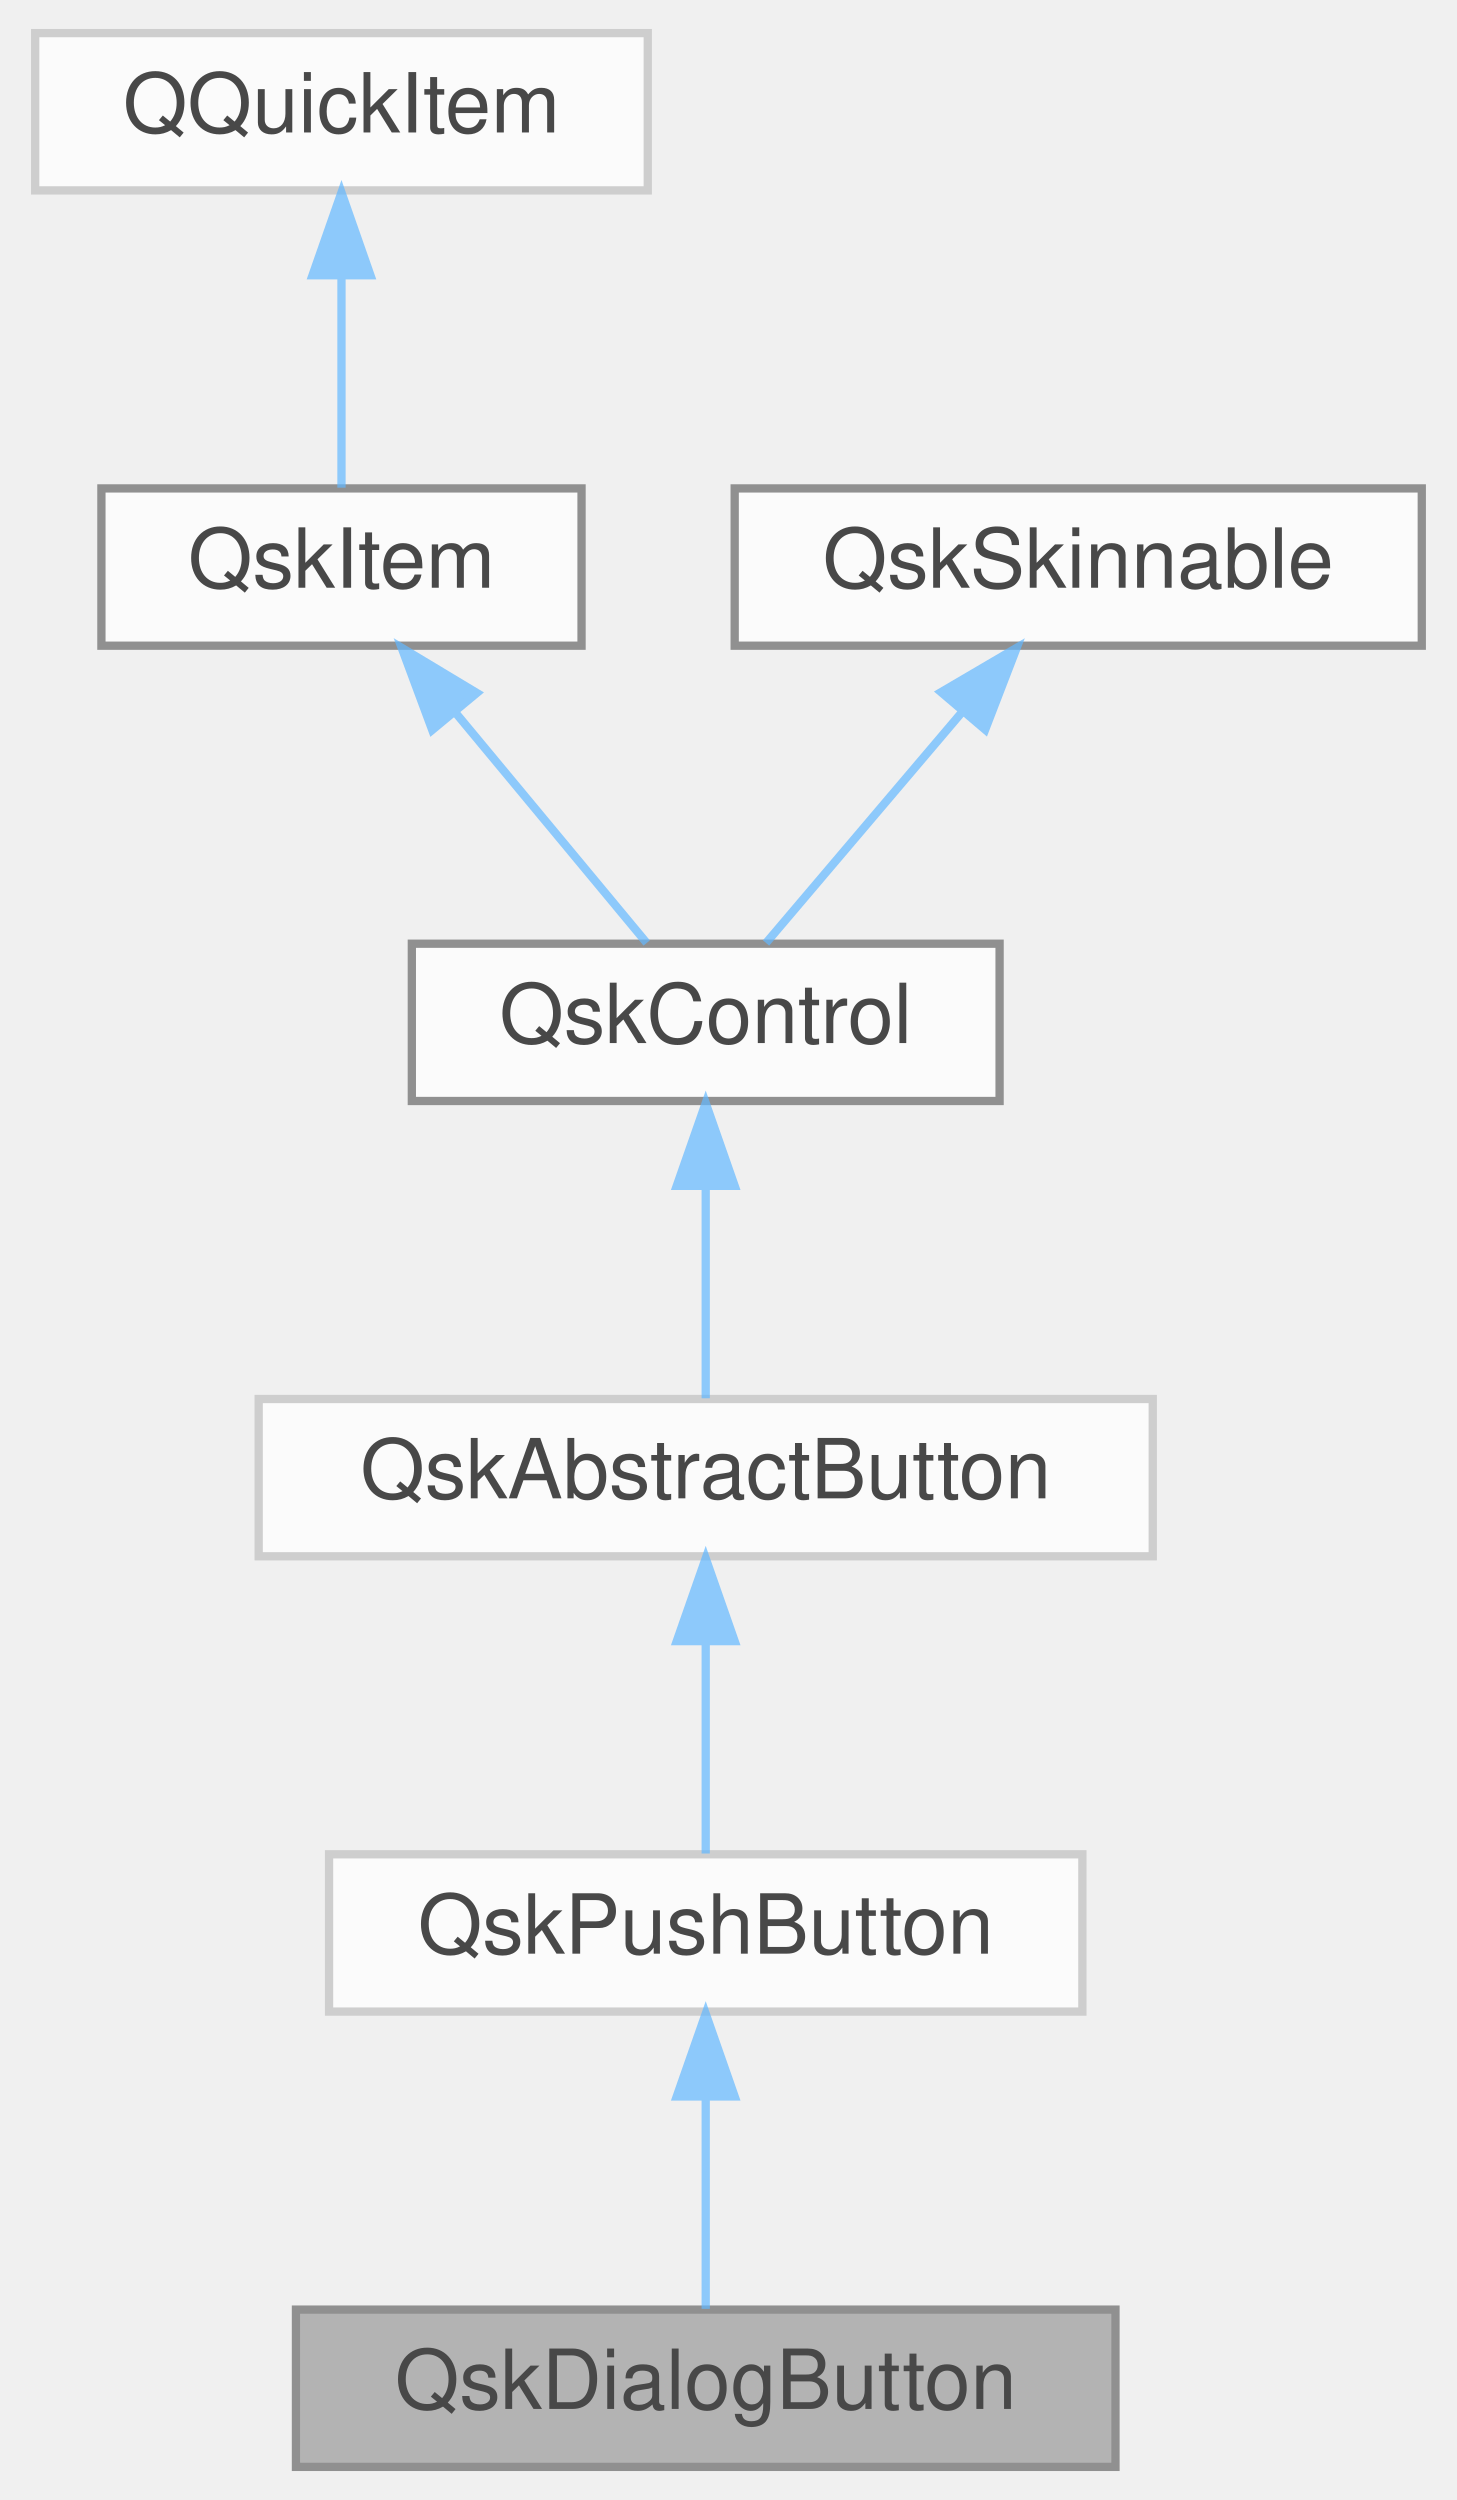
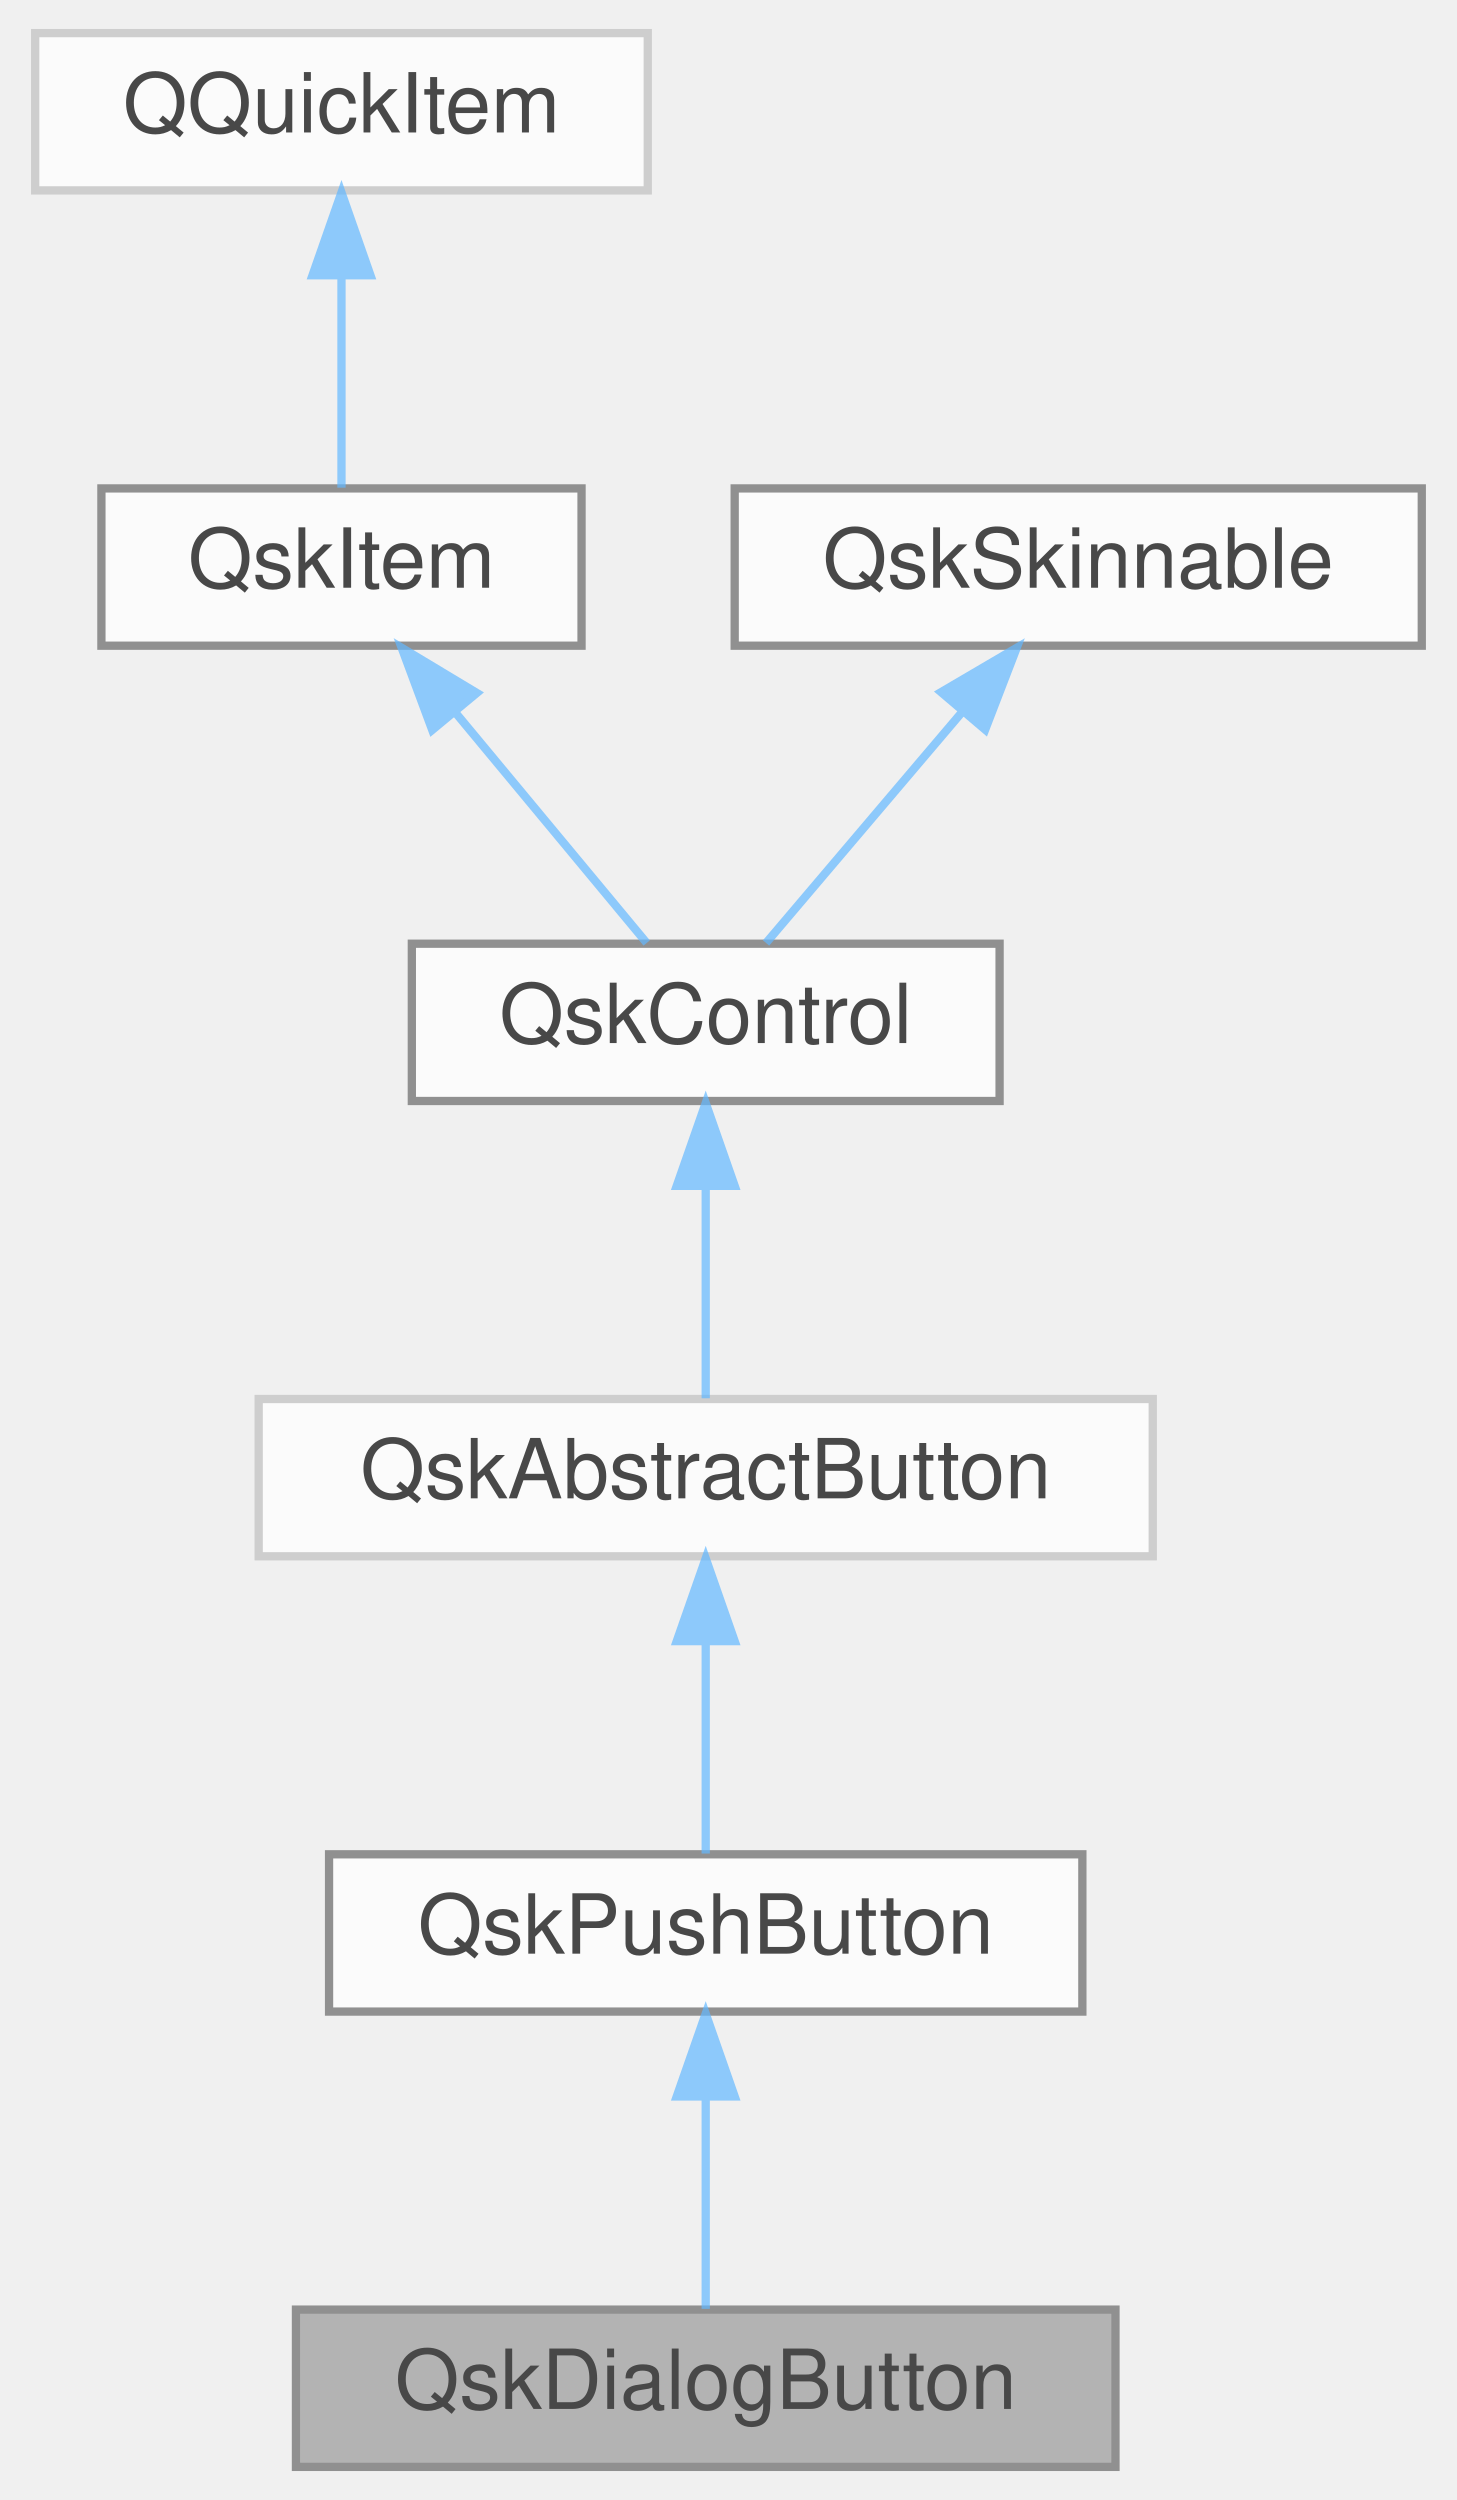
<svg xmlns="http://www.w3.org/2000/svg" xmlns:xlink="http://www.w3.org/1999/xlink" width="176pt" height="302pt" viewBox="0.00 0.00 175.50 302.00">
  <svg id="main" version="1.1" xml:space="preserve">
    <style type="text/css">
.node, .edge {opacity: 0.7;}
.node.selected, .edge.selected {opacity: 1;}
.edge:hover path { stroke: red; }
.edge:hover polygon { stroke: red; fill: red; }
</style>
    <svg id="graph" class="graph">
      <g id="graph0" class="graph" transform="scale(1 1) rotate(0) translate(4 298)">
        <g id="Node000001" class="node">
          <g id="a_Node000001">
            <a xlink:title=" ">
              <polygon fill="#999999" stroke="#666666" points="130.5,-19 31.5,-19 31.5,0 130.5,0 130.5,-19" />
              <text text-anchor="middle" x="81" y="-7" font-family="Helvetica,sans-Serif" font-size="10.00">QskDialogButton</text>
            </a>
          </g>
        </g>
        <g id="Node000002" class="node">
          <g id="a_Node000002">
            <a xlink:href="classQskPushButton.html" target="_top" xlink:title=" ">
-               <polygon fill="white" stroke="#bfbfbf" points="126.5,-74 35.5,-74 35.5,-55 126.5,-55 126.5,-74" />
+               <polygon fill="white" stroke="#666666" points="126.5,-74 35.5,-74 35.5,-55 126.5,-55 126.5,-74" />
              <text text-anchor="middle" x="81" y="-62" font-family="Helvetica,sans-Serif" font-size="10.00">QskPushButton</text>
            </a>
          </g>
        </g>
        <g id="edge1_Node000001_Node000002" class="edge">
          <g id="a_edge1_Node000001_Node000002">
            <a xlink:title=" ">
              <path fill="none" stroke="#63b8ff" d="M81,-44.66C81,-35.93 81,-25.99 81,-19.09" />
              <polygon fill="#63b8ff" stroke="#63b8ff" points="77.5,-44.75 81,-54.75 84.5,-44.75 77.5,-44.75" />
            </a>
          </g>
        </g>
        <g id="Node000003" class="node">
          <g id="a_Node000003">
            <a xlink:href="classQskAbstractButton.html" target="_top" xlink:title=" ">
              <polygon fill="white" stroke="#bfbfbf" points="135,-129 27,-129 27,-110 135,-110 135,-129" />
              <text text-anchor="middle" x="81" y="-117" font-family="Helvetica,sans-Serif" font-size="10.00">QskAbstractButton</text>
            </a>
          </g>
        </g>
        <g id="edge2_Node000002_Node000003" class="edge">
          <g id="a_edge2_Node000002_Node000003">
            <a xlink:title=" ">
              <path fill="none" stroke="#63b8ff" d="M81,-99.66C81,-90.93 81,-80.99 81,-74.09" />
              <polygon fill="#63b8ff" stroke="#63b8ff" points="77.5,-99.75 81,-109.75 84.5,-99.75 77.5,-99.75" />
            </a>
          </g>
        </g>
        <g id="Node000004" class="node">
          <g id="a_Node000004">
            <a xlink:href="classQskControl.html" target="_top" xlink:title="Base class of all controls.">
              <polygon fill="white" stroke="#666666" points="116.5,-184 45.5,-184 45.5,-165 116.5,-165 116.5,-184" />
              <text text-anchor="middle" x="81" y="-172" font-family="Helvetica,sans-Serif" font-size="10.00">QskControl</text>
            </a>
          </g>
        </g>
        <g id="edge3_Node000003_Node000004" class="edge">
          <g id="a_edge3_Node000003_Node000004">
            <a xlink:title=" ">
              <path fill="none" stroke="#63b8ff" d="M81,-154.66C81,-145.93 81,-135.99 81,-129.09" />
              <polygon fill="#63b8ff" stroke="#63b8ff" points="77.5,-154.75 81,-164.75 84.5,-154.75 77.5,-154.75" />
            </a>
          </g>
        </g>
        <g id="Node000005" class="node">
          <g id="a_Node000005">
            <a xlink:href="classQskItem.html" target="_top" xlink:title=" ">
              <polygon fill="white" stroke="#666666" points="66,-239 8,-239 8,-220 66,-220 66,-239" />
              <text text-anchor="middle" x="37" y="-227" font-family="Helvetica,sans-Serif" font-size="10.00">QskItem</text>
            </a>
          </g>
        </g>
        <g id="edge4_Node000004_Node000005" class="edge">
          <g id="a_edge4_Node000004_Node000005">
            <a xlink:title=" ">
              <path fill="none" stroke="#63b8ff" d="M50.73,-211.96C58.4,-202.72 67.63,-191.6 73.87,-184.09" />
              <polygon fill="#63b8ff" stroke="#63b8ff" points="47.96,-209.82 44.27,-219.75 53.35,-214.29 47.96,-209.82" />
            </a>
          </g>
        </g>
        <g id="Node000006" class="node">
          <g id="a_Node000006">
            <a xlink:title=" ">
              <polygon fill="white" stroke="#bfbfbf" points="74,-294 0,-294 0,-275 74,-275 74,-294" />
              <text text-anchor="middle" x="37" y="-282" font-family="Helvetica,sans-Serif" font-size="10.00">QQuickItem</text>
            </a>
          </g>
        </g>
        <g id="edge5_Node000005_Node000006" class="edge">
          <g id="a_edge5_Node000005_Node000006">
            <a xlink:title=" ">
              <path fill="none" stroke="#63b8ff" d="M37,-264.66C37,-255.93 37,-245.99 37,-239.09" />
              <polygon fill="#63b8ff" stroke="#63b8ff" points="33.5,-264.75 37,-274.75 40.5,-264.75 33.5,-264.75" />
            </a>
          </g>
        </g>
        <g id="Node000007" class="node">
          <g id="a_Node000007">
            <a xlink:href="classQskSkinnable.html" target="_top" xlink:title=" ">
              <polygon fill="white" stroke="#666666" points="167.5,-239 84.5,-239 84.5,-220 167.5,-220 167.5,-239" />
              <text text-anchor="middle" x="126" y="-227" font-family="Helvetica,sans-Serif" font-size="10.00">QskSkinnable</text>
            </a>
          </g>
        </g>
        <g id="edge6_Node000004_Node000007" class="edge">
          <g id="a_edge6_Node000004_Node000007">
            <a xlink:title=" ">
              <path fill="none" stroke="#63b8ff" d="M111.95,-211.96C104.11,-202.72 94.67,-191.6 88.29,-184.09" />
              <polygon fill="#63b8ff" stroke="#63b8ff" points="109.43,-214.39 118.57,-219.75 114.76,-209.86 109.43,-214.39" />
            </a>
          </g>
        </g>
      </g>
    </svg>
  </svg>
  <style type="text/css">

[data-mouse-over-selected='false'] { opacity: 0.7; }
[data-mouse-over-selected='true']  { opacity: 1.0; }

</style>
</svg>
